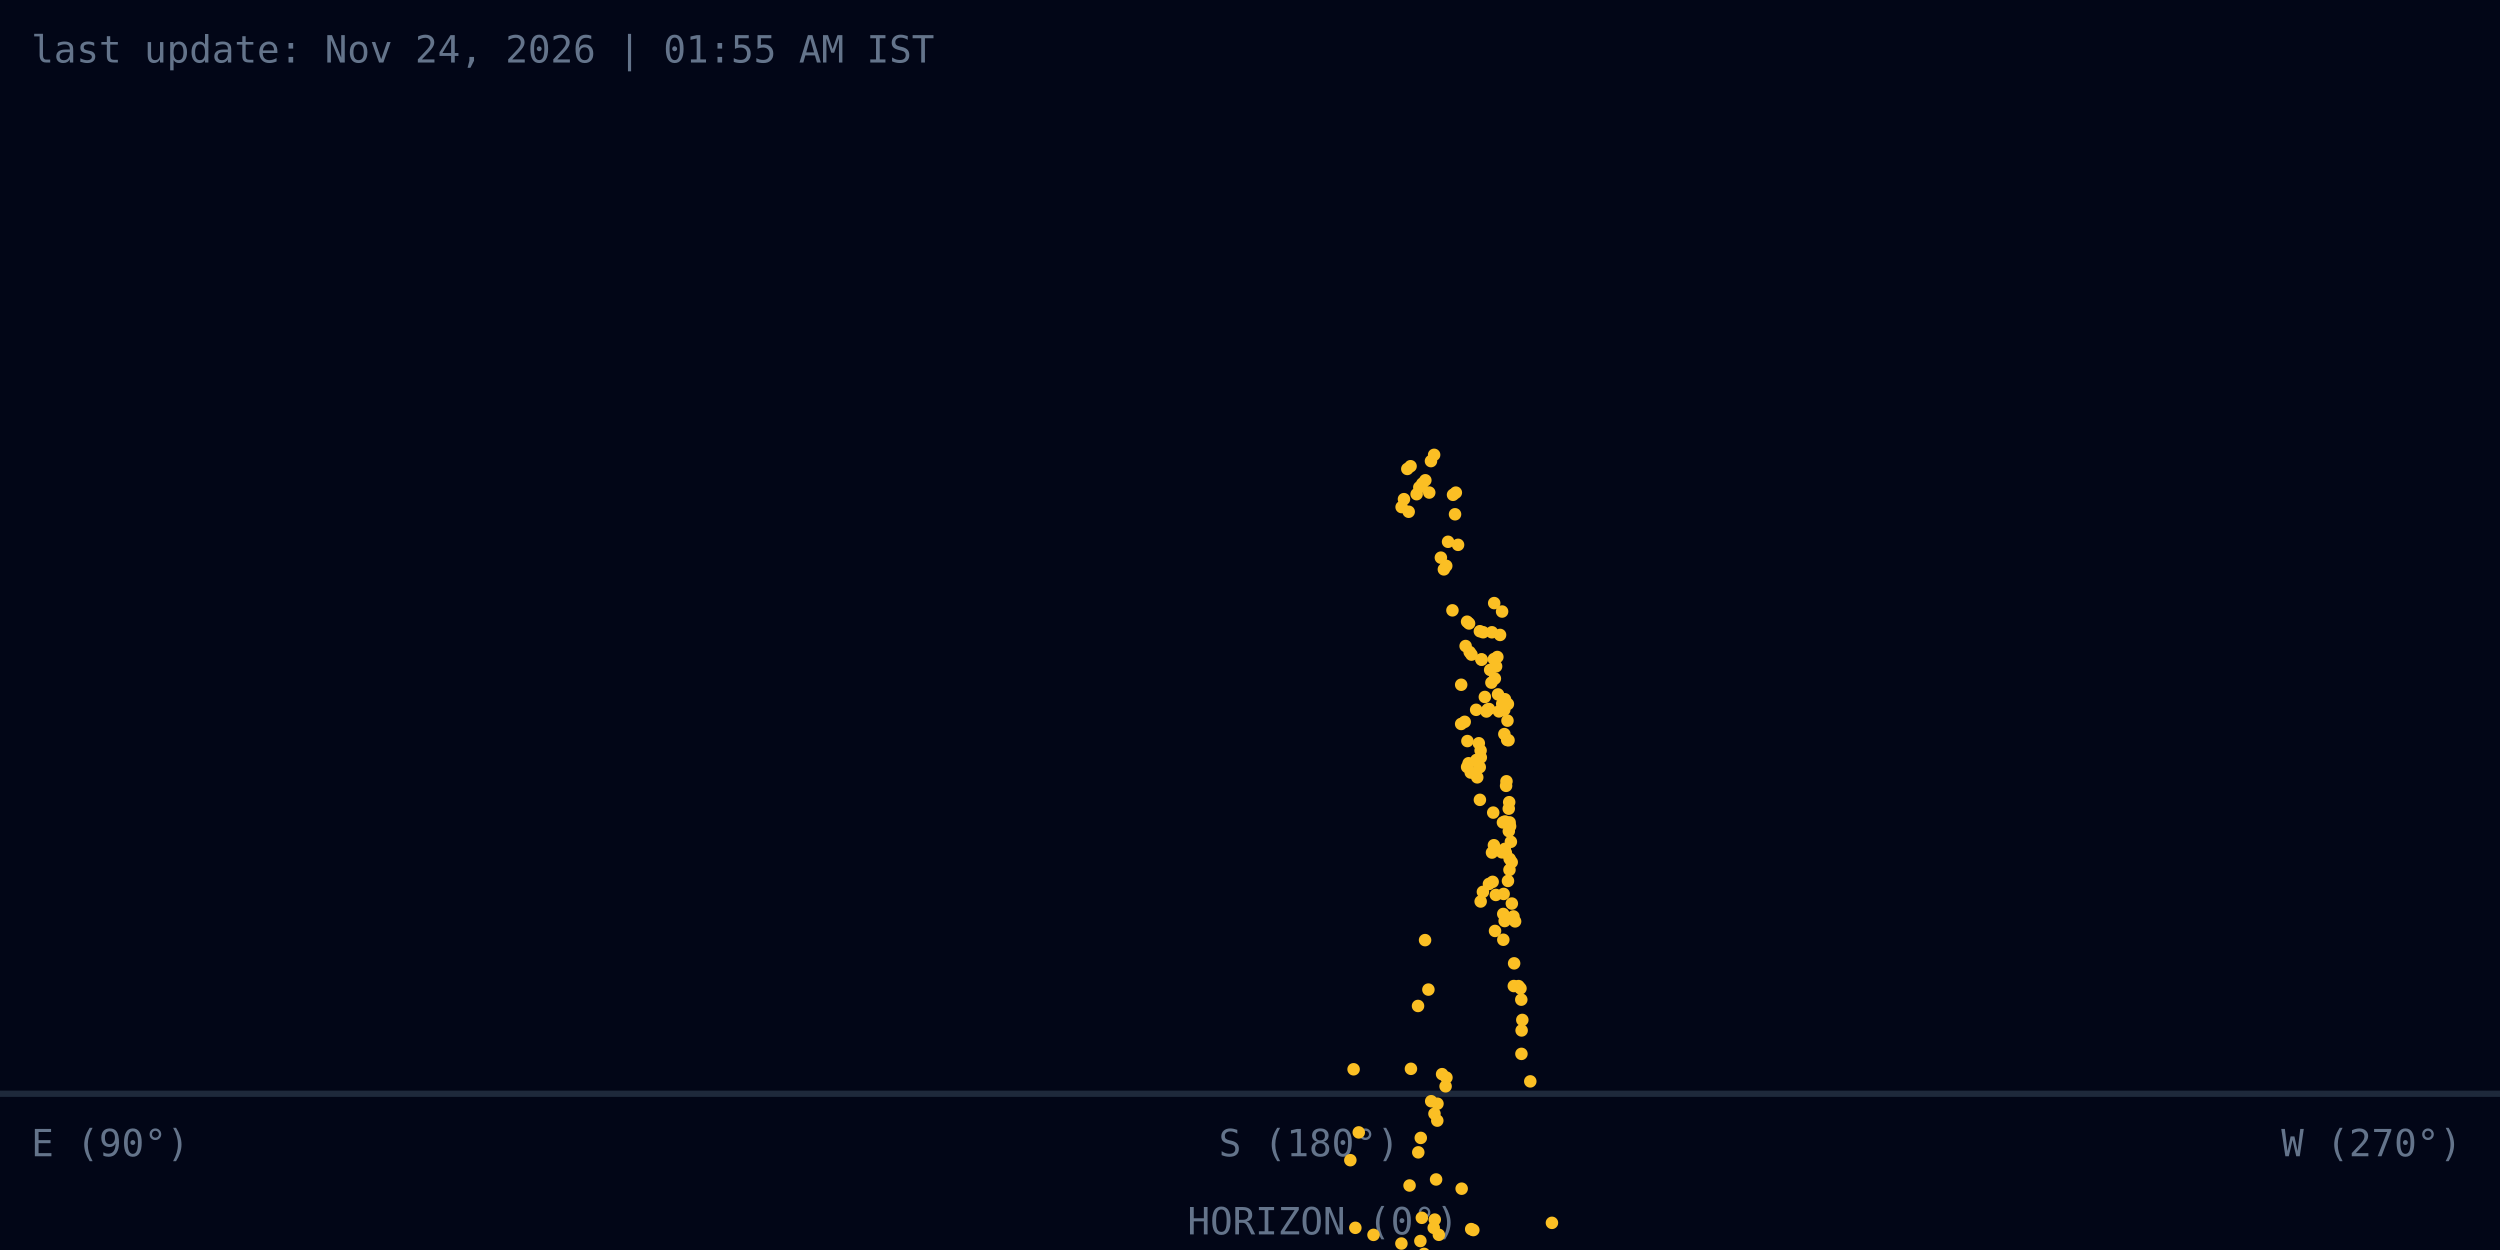
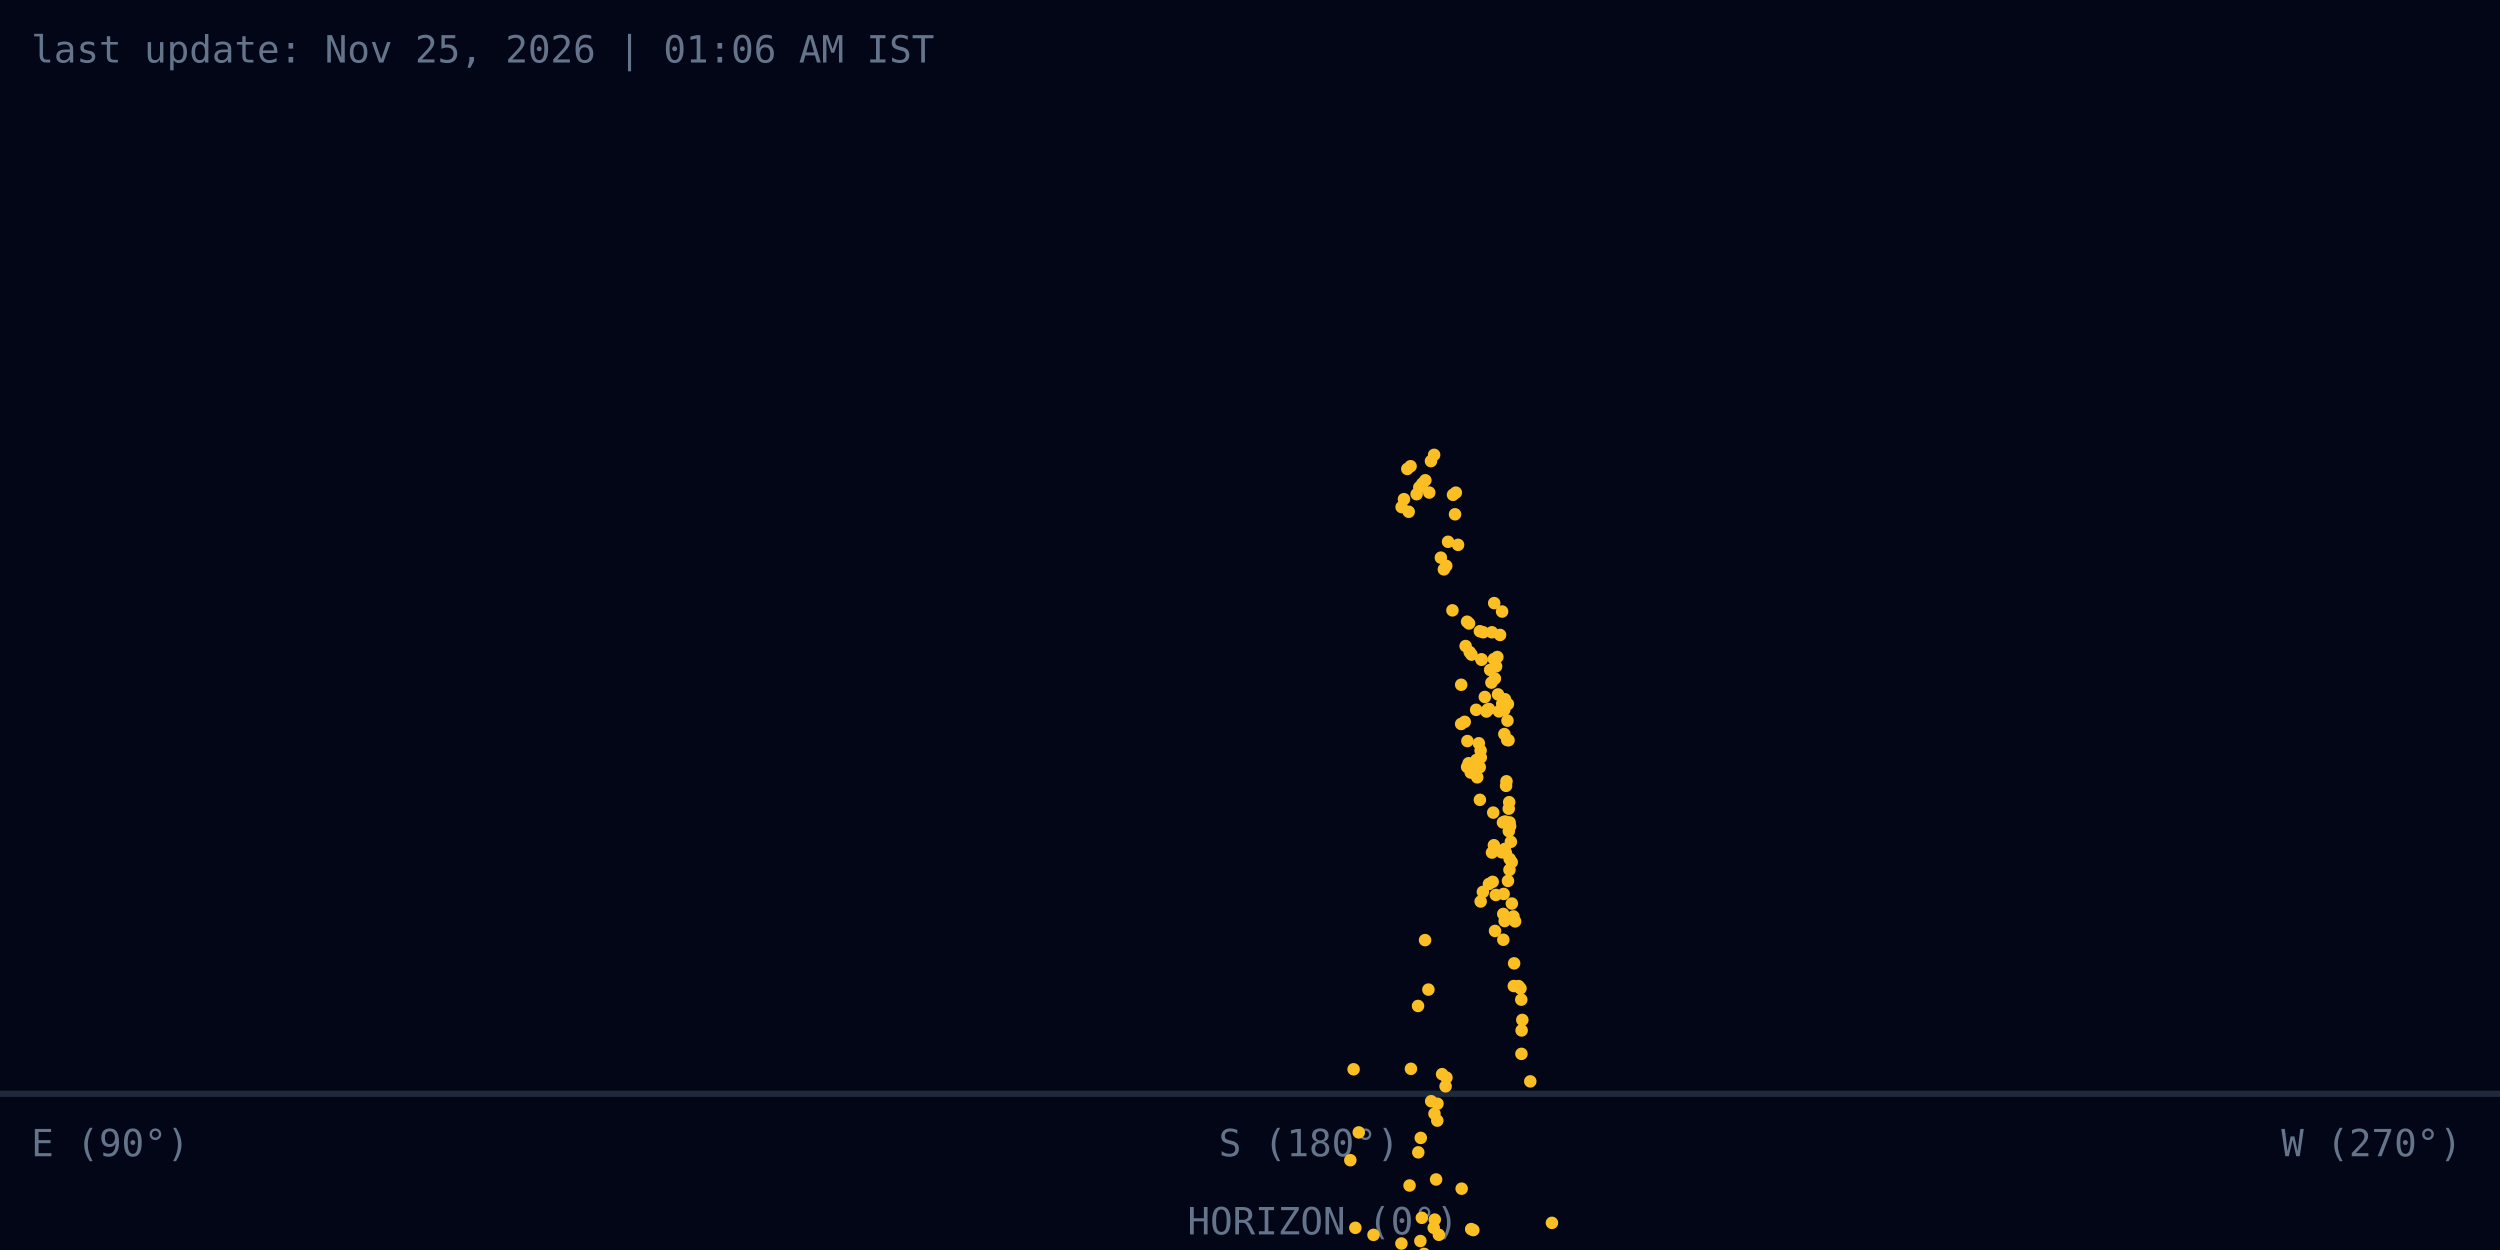
<svg xmlns="http://www.w3.org/2000/svg" width="800" height="400" viewBox="0 0 800 400">
  <rect width="800" height="400" fill="#020617" />
-   <text id="last-update" x="10" y="20" fill="#64748b" font-family="monospace">last update: Nov 24, 2026 | 01:55 AM IST</text>
+   <text id="last-update" x="10" y="20" fill="#64748b" font-family="monospace">last update: Nov 25, 2026 | 01:06 AM IST</text>
  <line x1="0" y1="350" x2="800" y2="350" stroke="#1e293b" stroke-width="2" />
  <text x="380" y="395" fill="#64748b" font-size="12" font-family="monospace">HORIZON (0°)</text>
  <text x="730" y="370" fill="#64748b" font-size="12" font-family="monospace">W (270°)</text>
  <text x="390" y="370" fill="#64748b" font-size="12" font-family="monospace">S (180°)</text>
  <text x="10" y="370" fill="#64748b" font-size="12" font-family="monospace">E (90°)</text>
  <g id="analemma-points">
    <circle cx=" 465.61" cy=" 164.57" r="2" fill="#fbbf24">
 </circle>
    <circle cx=" 467.57" cy=" 231.67" r="2" fill="#fbbf24">
 </circle>
    <circle cx=" 467.58" cy=" 219.12" r="2" fill="#fbbf24">
 </circle>
    <circle cx=" 468.71" cy=" 230.98" r="2" fill="#fbbf24">
 </circle>
    <circle cx=" 469.57" cy=" 237.14" r="2" fill="#fbbf24">
 </circle>
    <circle cx=" 469.00" cy=" 206.73" r="2" fill="#fbbf24">
 </circle>
    <circle cx=" 469.47" cy=" 198.94" r="2" fill="#fbbf24">
 </circle>
    <circle cx=" 470.10" cy=" 199.51" r="2" fill="#fbbf24">
 </circle>
    <circle cx=" 474.53" cy=" 285.41" r="2" fill="#fbbf24">
 </circle>
    <circle cx=" 472.47" cy=" 243.18" r="2" fill="#fbbf24">
 </circle>
    <circle cx=" 473.57" cy=" 255.95" r="2" fill="#fbbf24">
 </circle>
    <circle cx=" 473.22" cy=" 237.84" r="2" fill="#fbbf24">
 </circle>
    <circle cx=" 473.79" cy=" 240.17" r="2" fill="#fbbf24">
 </circle>
    <circle cx=" 473.56" cy=" 201.99" r="2" fill="#fbbf24">
 </circle>
    <circle cx=" 474.09" cy=" 210.99" r="2" fill="#fbbf24">
 </circle>
    <circle cx=" 478.41" cy=" 297.90" r="2" fill="#fbbf24">
 </circle>
    <circle cx=" 477.65" cy=" 282.19" r="2" fill="#fbbf24">
 </circle>
    <circle cx=" 477.44" cy=" 272.82" r="2" fill="#fbbf24">
 </circle>
    <circle cx=" 478.67" cy=" 286.38" r="2" fill="#fbbf24">
 </circle>
    <circle cx=" 478.05" cy=" 270.47" r="2" fill="#fbbf24">
 </circle>
    <circle cx=" 476.85" cy=" 214.37" r="2" fill="#fbbf24">
 </circle>
    <circle cx=" 477.25" cy=" 218.44" r="2" fill="#fbbf24">
 </circle>
    <circle cx=" 481.06" cy=" 300.72" r="2" fill="#fbbf24">
 </circle>
    <circle cx=" 481.04" cy=" 292.47" r="2" fill="#fbbf24">
 </circle>
    <circle cx=" 481.49" cy=" 294.73" r="2" fill="#fbbf24">
 </circle>
    <circle cx=" 481.17" cy=" 286.06" r="2" fill="#fbbf24">
 </circle>
    <circle cx=" 479.37" cy=" 222.21" r="2" fill="#fbbf24">
 </circle>
    <circle cx=" 479.67" cy=" 227.65" r="2" fill="#fbbf24">
 </circle>
    <circle cx=" 498.29" cy=" 411.31" r="2" fill="#fbbf24">
 </circle>
    <circle cx=" 498.34" cy=" 411.53" r="2" fill="#fbbf24">
 </circle>
    <circle cx=" 484.42" cy=" 315.53" r="2" fill="#fbbf24">
 </circle>
    <circle cx=" 486.86" cy=" 337.24" r="2" fill="#fbbf24">
 </circle>
    <circle cx=" 481.87" cy=" 272.88" r="2" fill="#fbbf24">
 </circle>
    <circle cx=" 482.55" cy=" 281.90" r="2" fill="#fbbf24">
 </circle>
    <circle cx=" 481.19" cy=" 226.61" r="2" fill="#fbbf24">
 </circle>
    <circle cx=" 481.39" cy=" 234.91" r="2" fill="#fbbf24">
 </circle>
    <circle cx=" 486.92" cy=" 329.74" r="2" fill="#fbbf24">
 </circle>
    <circle cx=" 483.03" cy=" 278.36" r="2" fill="#fbbf24">
 </circle>
    <circle cx=" 483.79" cy=" 289.14" r="2" fill="#fbbf24">
 </circle>
    <circle cx=" 485.93" cy=" 315.55" r="2" fill="#fbbf24">
 </circle>
    <circle cx=" 484.30" cy=" 293.26" r="2" fill="#fbbf24">
 </circle>
    <circle cx=" 482.30" cy=" 236.80" r="2" fill="#fbbf24">
 </circle>
    <circle cx=" 482.80" cy=" 258.78" r="2" fill="#fbbf24">
 </circle>
    <circle cx=" 501.22" cy=" 413.90" r="2" fill="#fbbf24">
 </circle>
    <circle cx=" 489.69" cy=" 346.04" r="2" fill="#fbbf24">
 </circle>
    <circle cx=" 486.81" cy=" 319.89" r="2" fill="#fbbf24">
 </circle>
    <circle cx=" 484.83" cy=" 294.84" r="2" fill="#fbbf24">
 </circle>
    <circle cx=" 486.55" cy=" 316.29" r="2" fill="#fbbf24">
 </circle>
    <circle cx=" 482.73" cy=" 236.88" r="2" fill="#fbbf24">
 </circle>
    <circle cx=" 483.48" cy=" 269.37" r="2" fill="#fbbf24">
 </circle>
    <circle cx=" 496.62" cy=" 391.31" r="2" fill="#fbbf24">
 </circle>
    <circle cx=" 483.75" cy=" 275.90" r="2" fill="#fbbf24">
 </circle>
    <circle cx=" 483.23" cy=" 264.40" r="2" fill="#fbbf24">
 </circle>
    <circle cx=" 482.94" cy=" 256.70" r="2" fill="#fbbf24">
 </circle>
    <circle cx=" 483.08" cy=" 263.17" r="2" fill="#fbbf24">
 </circle>
    <circle cx=" 482.53" cy=" 225.29" r="2" fill="#fbbf24">
 </circle>
    <circle cx=" 482.39" cy=" 230.61" r="2" fill="#fbbf24">
 </circle>
    <circle cx=" 487.14" cy=" 326.38" r="2" fill="#fbbf24">
 </circle>
    <circle cx=" 482.82" cy=" 265.96" r="2" fill="#fbbf24">
 </circle>
    <circle cx=" 483.09" cy=" 274.84" r="2" fill="#fbbf24">
 </circle>
    <circle cx=" 482.07" cy=" 250.01" r="2" fill="#fbbf24">
 </circle>
    <circle cx=" 481.95" cy=" 251.47" r="2" fill="#fbbf24">
 </circle>
    <circle cx=" 481.58" cy=" 223.76" r="2" fill="#fbbf24">
 </circle>
    <circle cx=" 481.36" cy=" 227.15" r="2" fill="#fbbf24">
 </circle>
    <circle cx=" 484.52" cy=" 308.27" r="2" fill="#fbbf24">
 </circle>
    <circle cx=" 481.59" cy=" 262.88" r="2" fill="#fbbf24">
 </circle>
    <circle cx=" 480.71" cy=" 225.23" r="2" fill="#fbbf24">
 </circle>
    <circle cx=" 481.54" cy=" 271.65" r="2" fill="#fbbf24">
 </circle>
    <circle cx=" 480.94" cy=" 263.18" r="2" fill="#fbbf24">
 </circle>
    <circle cx=" 480.67" cy=" 195.69" r="2" fill="#fbbf24">
 </circle>
    <circle cx=" 480.02" cy=" 203.18" r="2" fill="#fbbf24">
 </circle>
    <circle cx=" 480.62" cy=" 272.75" r="2" fill="#fbbf24">
 </circle>
    <circle cx=" 479.15" cy=" 210.24" r="2" fill="#fbbf24">
 </circle>
    <circle cx=" 478.75" cy=" 213.23" r="2" fill="#fbbf24">
 </circle>
    <circle cx=" 478.36" cy=" 217.14" r="2" fill="#fbbf24">
 </circle>
    <circle cx=" 478.05" cy=" 210.91" r="2" fill="#fbbf24">
 </circle>
    <circle cx=" 478.14" cy=" 192.99" r="2" fill="#fbbf24">
 </circle>
    <circle cx=" 477.41" cy=" 202.33" r="2" fill="#fbbf24">
 </circle>
    <circle cx=" 477.83" cy=" 260.03" r="2" fill="#fbbf24">
 </circle>
    <circle cx=" 476.48" cy=" 226.89" r="2" fill="#fbbf24">
 </circle>
    <circle cx=" 476.07" cy=" 227.06" r="2" fill="#fbbf24">
 </circle>
    <circle cx=" 475.66" cy=" 227.68" r="2" fill="#fbbf24">
 </circle>
    <circle cx=" 475.15" cy=" 223.03" r="2" fill="#fbbf24">
 </circle>
    <circle cx=" 474.61" cy=" 202.32" r="2" fill="#fbbf24">
 </circle>
    <circle cx=" 474.09" cy=" 211.11" r="2" fill="#fbbf24">
 </circle>
    <circle cx=" 476.46" cy=" 282.87" r="2" fill="#fbbf24">
 </circle>
    <circle cx=" 473.86" cy=" 242.39" r="2" fill="#fbbf24">
 </circle>
    <circle cx=" 473.52" cy=" 245.50" r="2" fill="#fbbf24">
 </circle>
    <circle cx=" 472.37" cy=" 227.14" r="2" fill="#fbbf24">
 </circle>
    <circle cx=" 472.72" cy=" 248.75" r="2" fill="#fbbf24">
 </circle>
    <circle cx=" 470.88" cy=" 209.48" r="2" fill="#fbbf24">
 </circle>
    <circle cx=" 470.29" cy=" 208.66" r="2" fill="#fbbf24">
 </circle>
    <circle cx=" 473.81" cy=" 288.48" r="2" fill="#fbbf24">
 </circle>
    <circle cx=" 470.64" cy=" 247.22" r="2" fill="#fbbf24">
 </circle>
    <circle cx=" 469.96" cy=" 244.24" r="2" fill="#fbbf24">
 </circle>
    <circle cx=" 469.48" cy=" 245.43" r="2" fill="#fbbf24">
 </circle>
    <circle cx=" 466.58" cy=" 174.35" r="2" fill="#fbbf24">
 </circle>
    <circle cx=" 465.87" cy=" 157.64" r="2" fill="#fbbf24">
 </circle>
    <circle cx=" 464.97" cy=" 158.34" r="2" fill="#fbbf24">
 </circle>
    <circle cx=" 464.78" cy=" 195.31" r="2" fill="#fbbf24">
 </circle>
    <circle cx=" 463.38" cy=" 173.37" r="2" fill="#fbbf24">
 </circle>
    <circle cx=" 462.80" cy=" 181.08" r="2" fill="#fbbf24">
 </circle>
    <circle cx=" 462.04" cy=" 182.20" r="2" fill="#fbbf24">
 </circle>
    <circle cx=" 461.08" cy=" 178.45" r="2" fill="#fbbf24">
 </circle>
    <circle cx=" 458.92" cy=" 145.55" r="2" fill="#fbbf24">
 </circle>
    <circle cx=" 457.91" cy=" 147.55" r="2" fill="#fbbf24">
 </circle>
    <circle cx=" 457.36" cy=" 157.62" r="2" fill="#fbbf24">
 </circle>
    <circle cx=" 456.11" cy=" 153.69" r="2" fill="#fbbf24">
 </circle>
    <circle cx=" 455.13" cy=" 154.77" r="2" fill="#fbbf24">
 </circle>
    <circle cx=" 454.18" cy=" 155.94" r="2" fill="#fbbf24">
 </circle>
    <circle cx=" 453.32" cy=" 158.14" r="2" fill="#fbbf24">
 </circle>
    <circle cx=" 451.38" cy=" 149.19" r="2" fill="#fbbf24">
 </circle>
    <circle cx=" 450.34" cy=" 150.06" r="2" fill="#fbbf24">
 </circle>
    <circle cx=" 450.78" cy=" 163.76" r="2" fill="#fbbf24">
 </circle>
    <circle cx=" 449.27" cy=" 159.73" r="2" fill="#fbbf24">
 </circle>
    <circle cx=" 448.52" cy=" 162.26" r="2" fill="#fbbf24">
 </circle>
    <circle cx=" 20.26" cy=" 571.97" r="2" fill="#fbbf24">
 </circle>
    <circle cx=" 74.33" cy=" 546.37" r="2" fill="#fbbf24">
 </circle>
    <circle cx=" 471.46" cy=" 393.62" r="2" fill="#fbbf24">
 </circle>
    <circle cx=" 470.78" cy=" 393.31" r="2" fill="#fbbf24">
 </circle>
    <circle cx=" 495.37" cy=" 503.27" r="2" fill="#fbbf24">
 </circle>
    <circle cx=" 467.73" cy=" 380.38" r="2" fill="#fbbf24">
 </circle>
    <circle cx=" 462.86" cy=" 344.83" r="2" fill="#fbbf24">
 </circle>
    <circle cx=" 462.59" cy=" 347.62" r="2" fill="#fbbf24">
 </circle>
    <circle cx=" 461.47" cy=" 343.73" r="2" fill="#fbbf24">
 </circle>
    <circle cx=" 456.02" cy=" 300.84" r="2" fill="#fbbf24">
 </circle>
    <circle cx=" 457.09" cy=" 316.67" r="2" fill="#fbbf24">
 </circle>
    <circle cx=" 469.47" cy=" 420.03" r="2" fill="#fbbf24">
 </circle>
    <circle cx=" 459.99" cy=" 353.19" r="2" fill="#fbbf24">
 </circle>
    <circle cx=" 459.93" cy=" 358.60" r="2" fill="#fbbf24">
 </circle>
    <circle cx=" 459.03" cy=" 356.39" r="2" fill="#fbbf24">
 </circle>
    <circle cx=" 457.98" cy=" 352.39" r="2" fill="#fbbf24">
 </circle>
    <circle cx=" 453.77" cy=" 321.91" r="2" fill="#fbbf24">
 </circle>
    <circle cx=" 459.55" cy=" 377.43" r="2" fill="#fbbf24">
 </circle>
    <circle cx=" 471.53" cy=" 461.85" r="2" fill="#fbbf24">
 </circle>
    <circle cx=" 460.43" cy=" 395.14" r="2" fill="#fbbf24">
 </circle>
    <circle cx=" 459.13" cy=" 390.27" r="2" fill="#fbbf24">
 </circle>
    <circle cx=" 458.79" cy=" 392.90" r="2" fill="#fbbf24">
 </circle>
    <circle cx=" 454.65" cy=" 364.13" r="2" fill="#fbbf24">
 </circle>
    <circle cx=" 451.50" cy=" 342.02" r="2" fill="#fbbf24">
 </circle>
    <circle cx=" 453.85" cy=" 368.75" r="2" fill="#fbbf24">
 </circle>
    <circle cx=" 467.51" cy=" 471.07" r="2" fill="#fbbf24">
 </circle>
    <circle cx=" 454.99" cy=" 389.70" r="2" fill="#fbbf24">
 </circle>
    <circle cx=" 455.71" cy=" 401.24" r="2" fill="#fbbf24">
 </circle>
    <circle cx=" 454.52" cy=" 397.13" r="2" fill="#fbbf24">
 </circle>
    <circle cx=" 455.98" cy=" 414.56" r="2" fill="#fbbf24">
 </circle>
    <circle cx=" 451.06" cy=" 379.36" r="2" fill="#fbbf24">
 </circle>
    <circle cx=" 455.70" cy=" 423.59" r="2" fill="#fbbf24">
 </circle>
    <circle cx=" 482.79" cy=" 553.38" r="2" fill="#fbbf24">
 </circle>
    <circle cx=" 459.54" cy=" 468.02" r="2" fill="#fbbf24">
 </circle>
    <circle cx=" 462.80" cy=" 493.17" r="2" fill="#fbbf24">
 </circle>
    <circle cx=" 456.72" cy=" 459.61" r="2" fill="#fbbf24">
 </circle>
    <circle cx=" 448.45" cy=" 397.93" r="2" fill="#fbbf24">
 </circle>
    <circle cx=" 451.44" cy=" 429.90" r="2" fill="#fbbf24">
 </circle>
    <circle cx=" 483.33" cy=" 577.31" r="2" fill="#fbbf24">
 </circle>
    <circle cx=" 457.19" cy=" 485.98" r="2" fill="#fbbf24">
 </circle>
    <circle cx=" 458.77" cy=" 501.95" r="2" fill="#fbbf24">
 </circle>
    <circle cx=" 458.66" cy=" 507.06" r="2" fill="#fbbf24">
 </circle>
    <circle cx=" 455.29" cy=" 490.82" r="2" fill="#fbbf24">
 </circle>
    <circle cx=" 449.40" cy=" 450.08" r="2" fill="#fbbf24">
 </circle>
    <circle cx=" 451.11" cy=" 471.34" r="2" fill="#fbbf24">
 </circle>
    <circle cx=" 507.92" cy=" 618.72" r="2" fill="#fbbf24">
 </circle>
    <circle cx=" 457.53" cy=" 530.58" r="2" fill="#fbbf24">
 </circle>
    <circle cx=" 443.32" cy=" 419.49" r="2" fill="#fbbf24">
 </circle>
    <circle cx=" 441.09" cy=" 404.11" r="2" fill="#fbbf24">
 </circle>
    <circle cx=" 439.52" cy=" 395.16" r="2" fill="#fbbf24">
 </circle>
    <circle cx=" 433.15" cy=" 342.17" r="2" fill="#fbbf24">
 </circle>
    <circle cx=" 434.80" cy=" 362.37" r="2" fill="#fbbf24">
 </circle>
    <circle cx=" 449.04" cy=" 512.18" r="2" fill="#fbbf24">
 </circle>
    <circle cx=" 438.74" cy=" 413.08" r="2" fill="#fbbf24">
 </circle>
    <circle cx=" 439.37" cy=" 426.64" r="2" fill="#fbbf24">
 </circle>
    <circle cx=" 438.60" cy=" 425.35" r="2" fill="#fbbf24">
 </circle>
    <circle cx=" 436.66" cy=" 411.17" r="2" fill="#fbbf24">
 </circle>
    <circle cx=" 432.11" cy=" 371.26" r="2" fill="#fbbf24">
 </circle>
    <circle cx=" 433.71" cy=" 392.90" r="2" fill="#fbbf24">
 </circle>
    <circle cx=" 441.39" cy=" 492.84" r="2" fill="#fbbf24">
 </circle>
    <circle cx=" 438.62" cy=" 465.26" r="2" fill="#fbbf24">
 </circle>
    <circle cx=" 439.66" cy=" 489.97" r="2" fill="#fbbf24">
 </circle>
    <circle cx=" 439.18" cy=" 494.15" r="2" fill="#fbbf24">
 </circle>
    <circle cx=" 437.86" cy=" 484.86" r="2" fill="#fbbf24">
 </circle>
    <circle cx=" 435.61" cy=" 460.36" r="2" fill="#fbbf24">
 </circle>
    <circle cx=" 436.98" cy=" 494.93" r="2" fill="#fbbf24">
 </circle>
    <circle cx=" 244.95" cy=" 642.55" r="2" fill="#fbbf24">
 </circle>
    <circle cx=" 436.88" cy=" 545.23" r="2" fill="#fbbf24">
 </circle>
    <circle cx=" 435.87" cy=" 548.03" r="2" fill="#fbbf24">
 </circle>
    <circle cx=" 434.67" cy=" 555.81" r="2" fill="#fbbf24">
 </circle>
    <circle cx=" 434.11" cy=" 529.21" r="2" fill="#fbbf24">
 </circle>
    <circle cx=" 432.10" cy=" 477.20" r="2" fill="#fbbf24">
 </circle>
    <circle cx=" 432.21" cy=" 499.93" r="2" fill="#fbbf24">
 </circle>
    <circle cx=" 207.02" cy=" 626.00" r="2" fill="#fbbf24">
 </circle>
    <circle cx=" 430.00" cy=" 549.91" r="2" fill="#fbbf24">
 </circle>
    <circle cx=" 429.36" cy=" 545.74" r="2" fill="#fbbf24">
 </circle>
    <circle cx=" 425.59" cy=" 570.57" r="2" fill="#fbbf24">
 </circle>
    <circle cx=" 426.75" cy=" 555.14" r="2" fill="#fbbf24">
 </circle>
    <circle cx=" 428.25" cy=" 489.25" r="2" fill="#fbbf24">
 </circle>
    <circle cx=" 427.62" cy=" 513.50" r="2" fill="#fbbf24">
 </circle>
    <circle cx=" 263.38" cy=" 629.03" r="2" fill="#fbbf24">
 </circle>
    <circle cx=" 403.44" cy=" 604.42" r="2" fill="#fbbf24">
 </circle>
    <circle cx=" 412.04" cy=" 590.07" r="2" fill="#fbbf24">
 </circle>
    <circle cx=" 408.71" cy=" 593.50" r="2" fill="#fbbf24">
 </circle>
    <circle cx=" 416.27" cy=" 574.05" r="2" fill="#fbbf24">
 </circle>
    <circle cx=" 422.41" cy=" 537.09" r="2" fill="#fbbf24">
 </circle>
    <circle cx=" 420.52" cy=" 547.02" r="2" fill="#fbbf24">
 </circle>
    <circle cx=" 182.56" cy=" 559.38" r="2" fill="#fbbf24">
 </circle>
+     <circle cx=" 199.79" cy=" 595.69" r="2" fill="#fbbf24">
+  </circle>
  </g>
</svg>
